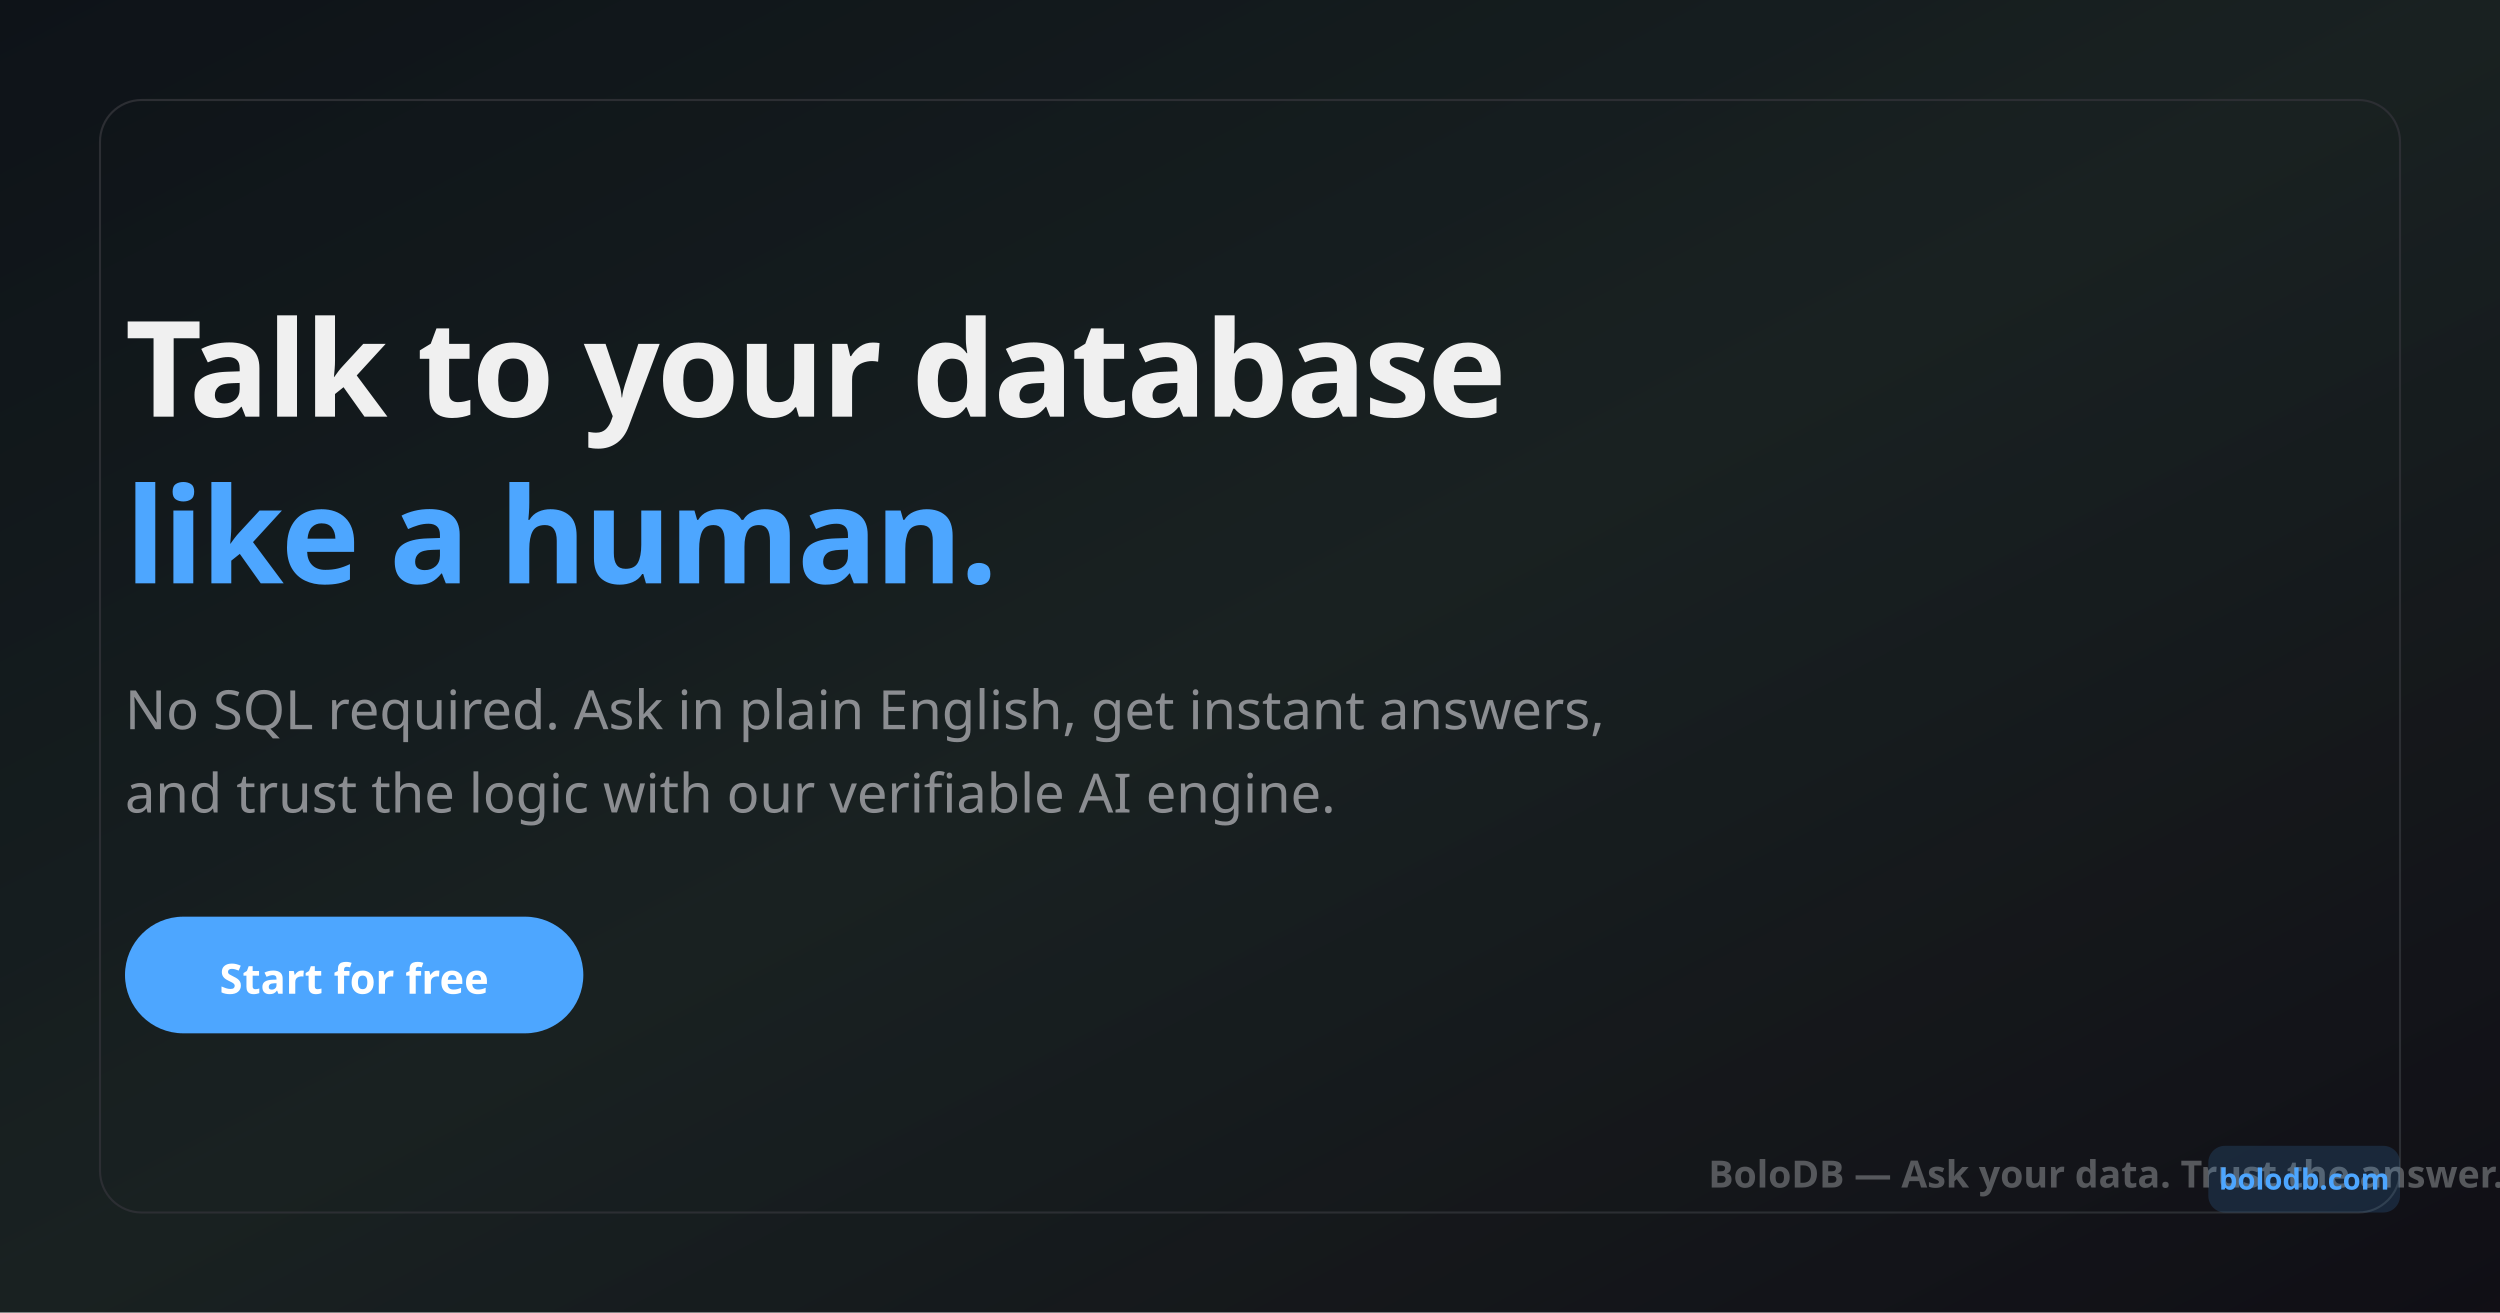
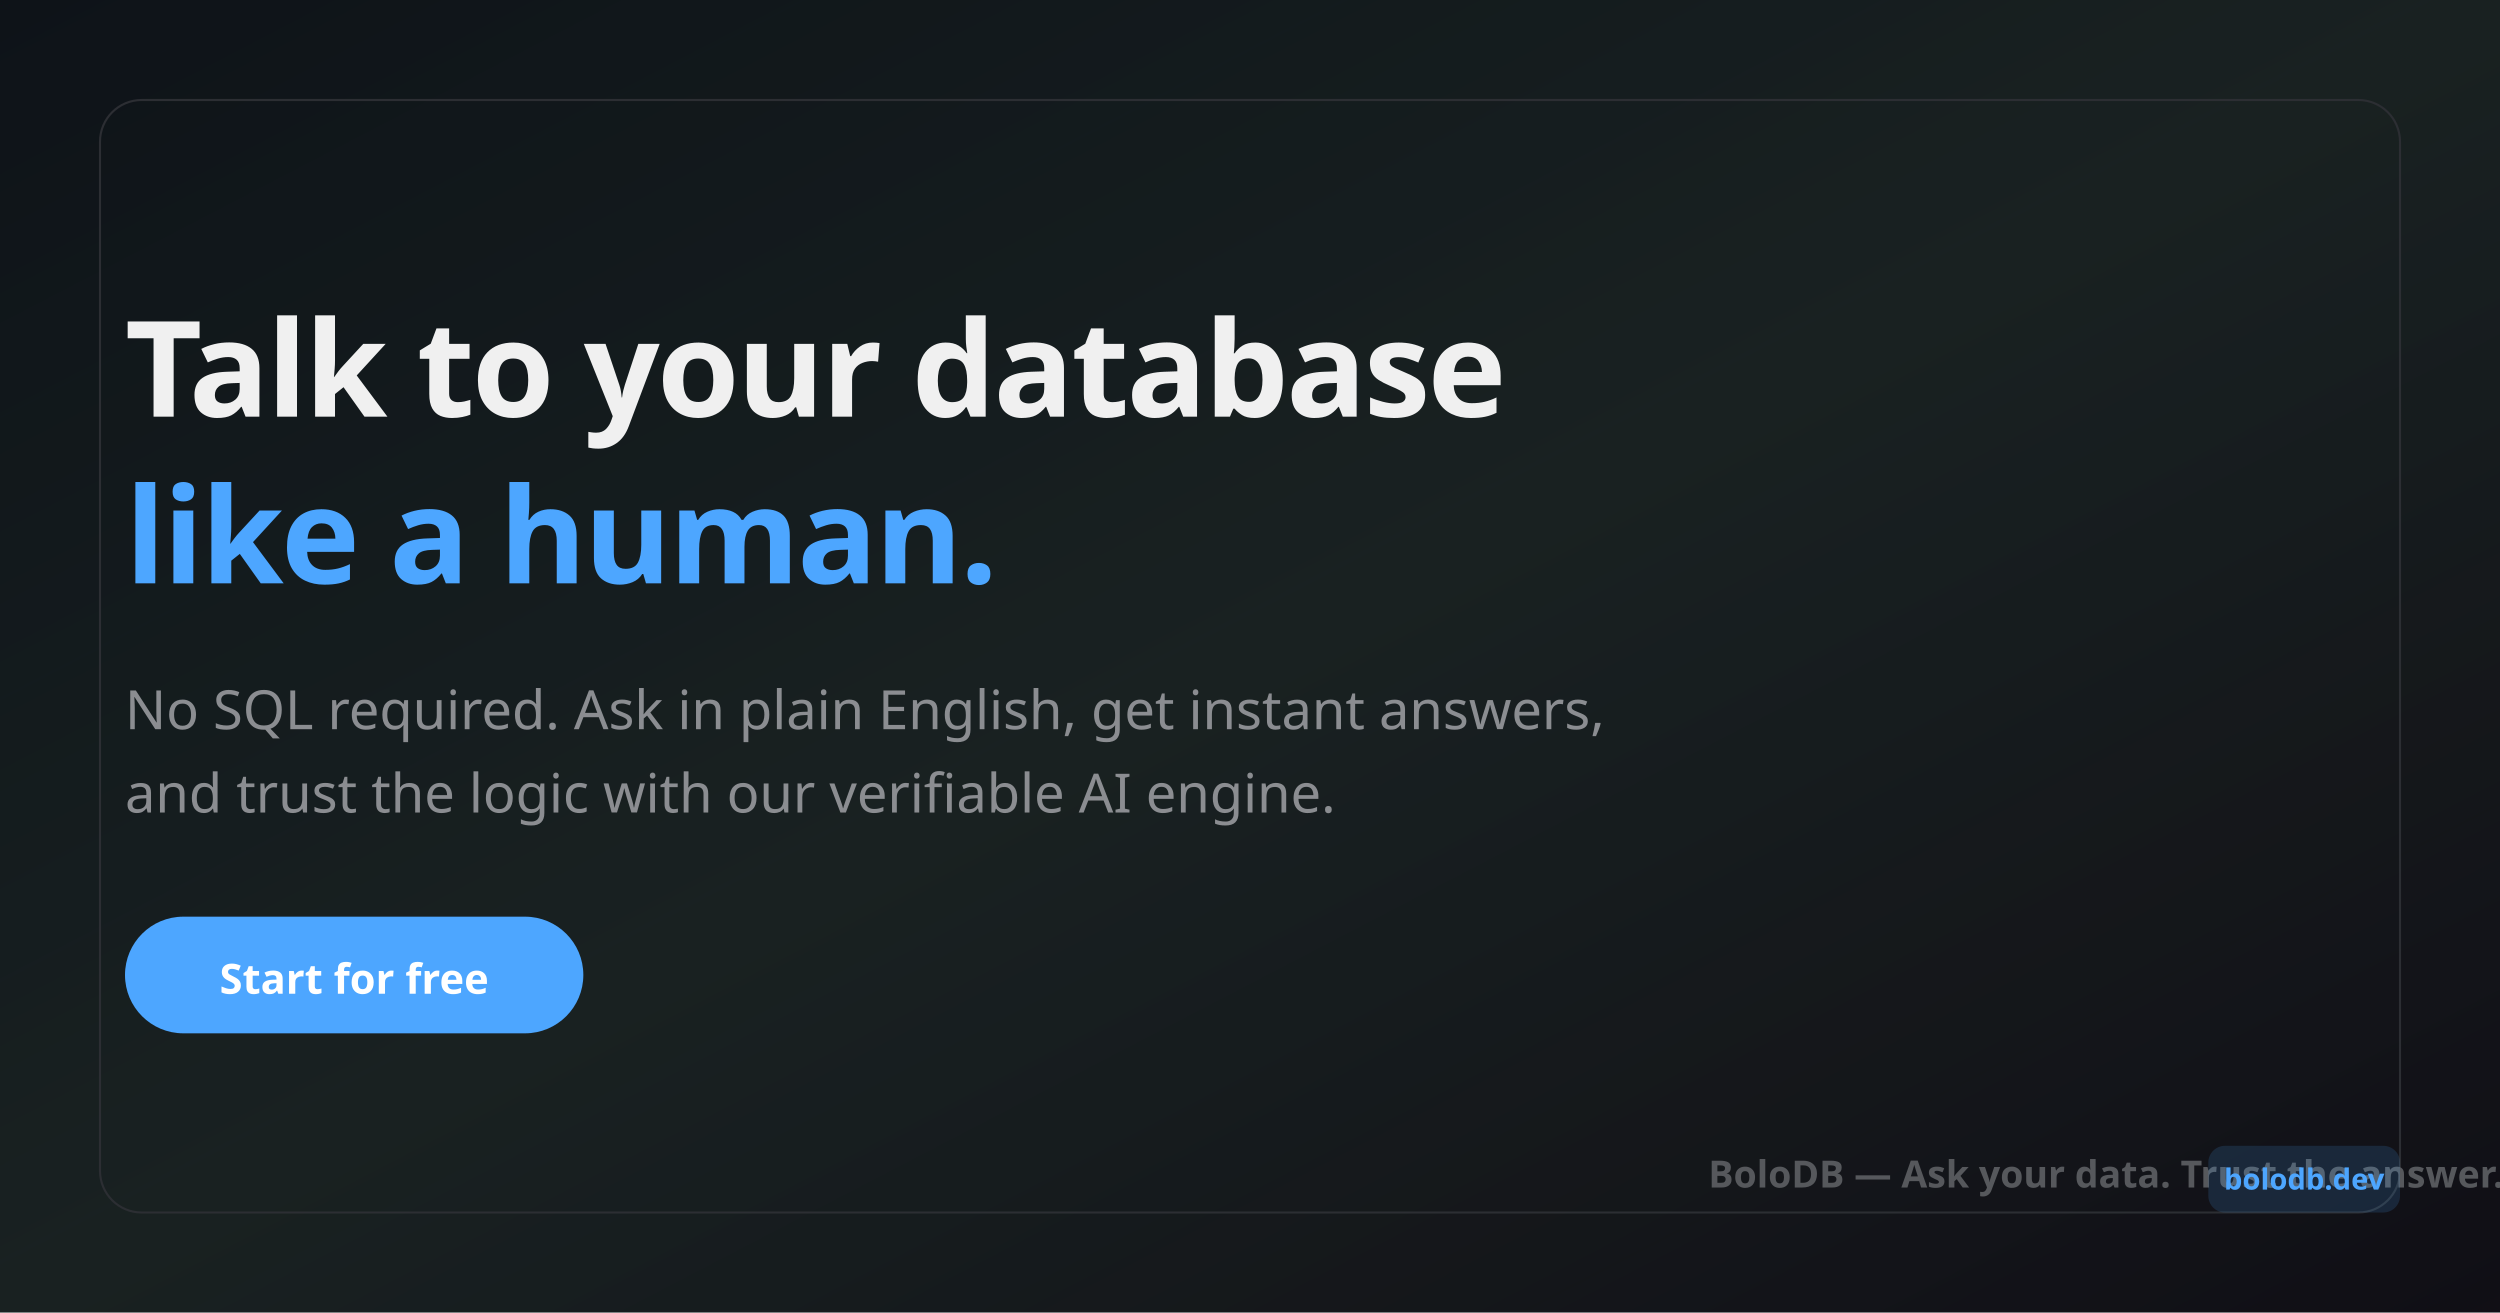
<svg xmlns="http://www.w3.org/2000/svg" width="1200" height="630" viewBox="0 0 1200 630">
  <defs>
    <linearGradient id="bg" x1="0" y1="0" x2="1" y2="1">
      <stop offset="0%" stop-color="#0a0a0a" />
      <stop offset="50%" stop-color="#141518" />
      <stop offset="100%" stop-color="#0a0a0a" />
    </linearGradient>
    <linearGradient id="accent" x1="0" y1="0" x2="1" y2="1">
      <stop offset="0%" stop-color="#4da6ff" />
      <stop offset="50%" stop-color="#62e0b0" />
      <stop offset="100%" stop-color="#8060d0" />
    </linearGradient>
  </defs>
  <rect width="1200" height="630" fill="url(#bg)" />
  <rect width="1200" height="630" fill="url(#accent)" opacity="0.06" />
  <rect x="48" y="48" width="1104" height="534" rx="20" fill="none" stroke="#2c2e33" stroke-width="1" />
  <text x="60" y="200" font-family="system-ui,sans-serif" font-size="64" font-weight="800" fill="#f0f0f0" letter-spacing="-0.02em">Talk to your database</text>
  <text x="60" y="280" font-family="system-ui,sans-serif" font-size="64" font-weight="800" fill="#4da6ff" letter-spacing="-0.02em">like a human.</text>
  <text x="60" y="350" font-family="system-ui,sans-serif" font-size="26" font-weight="500" fill="#8b8d91">No SQL required. Ask in plain English, get instant answers,</text>
  <text x="60" y="390" font-family="system-ui,sans-serif" font-size="26" font-weight="500" fill="#8b8d91">and trust the logic with our verifiable AI engine.</text>
  <rect x="60" y="440" width="220" height="56" rx="28" fill="#4da6ff" />
  <text x="170" y="477" font-family="system-ui,sans-serif" font-size="20" font-weight="700" fill="#fff" text-anchor="middle">Start for free</text>
  <text x="820" y="570" font-family="system-ui,sans-serif" font-size="18" font-weight="600" fill="#56585c">BoloDB — Ask your data. Trust the answer.</text>
  <rect x="1060" y="550" width="92" height="32" rx="8" fill="#4da6ff" opacity="0.15" />
-   <text x="1106" y="571" font-family="system-ui,sans-serif" font-size="14" font-weight="700" fill="#4da6ff" text-anchor="middle">bolodb.com</text>
+   <text x="1106" y="571" font-family="system-ui,sans-serif" font-size="14" font-weight="700" fill="#4da6ff" text-anchor="middle">bolodb.dev</text>
</svg>
